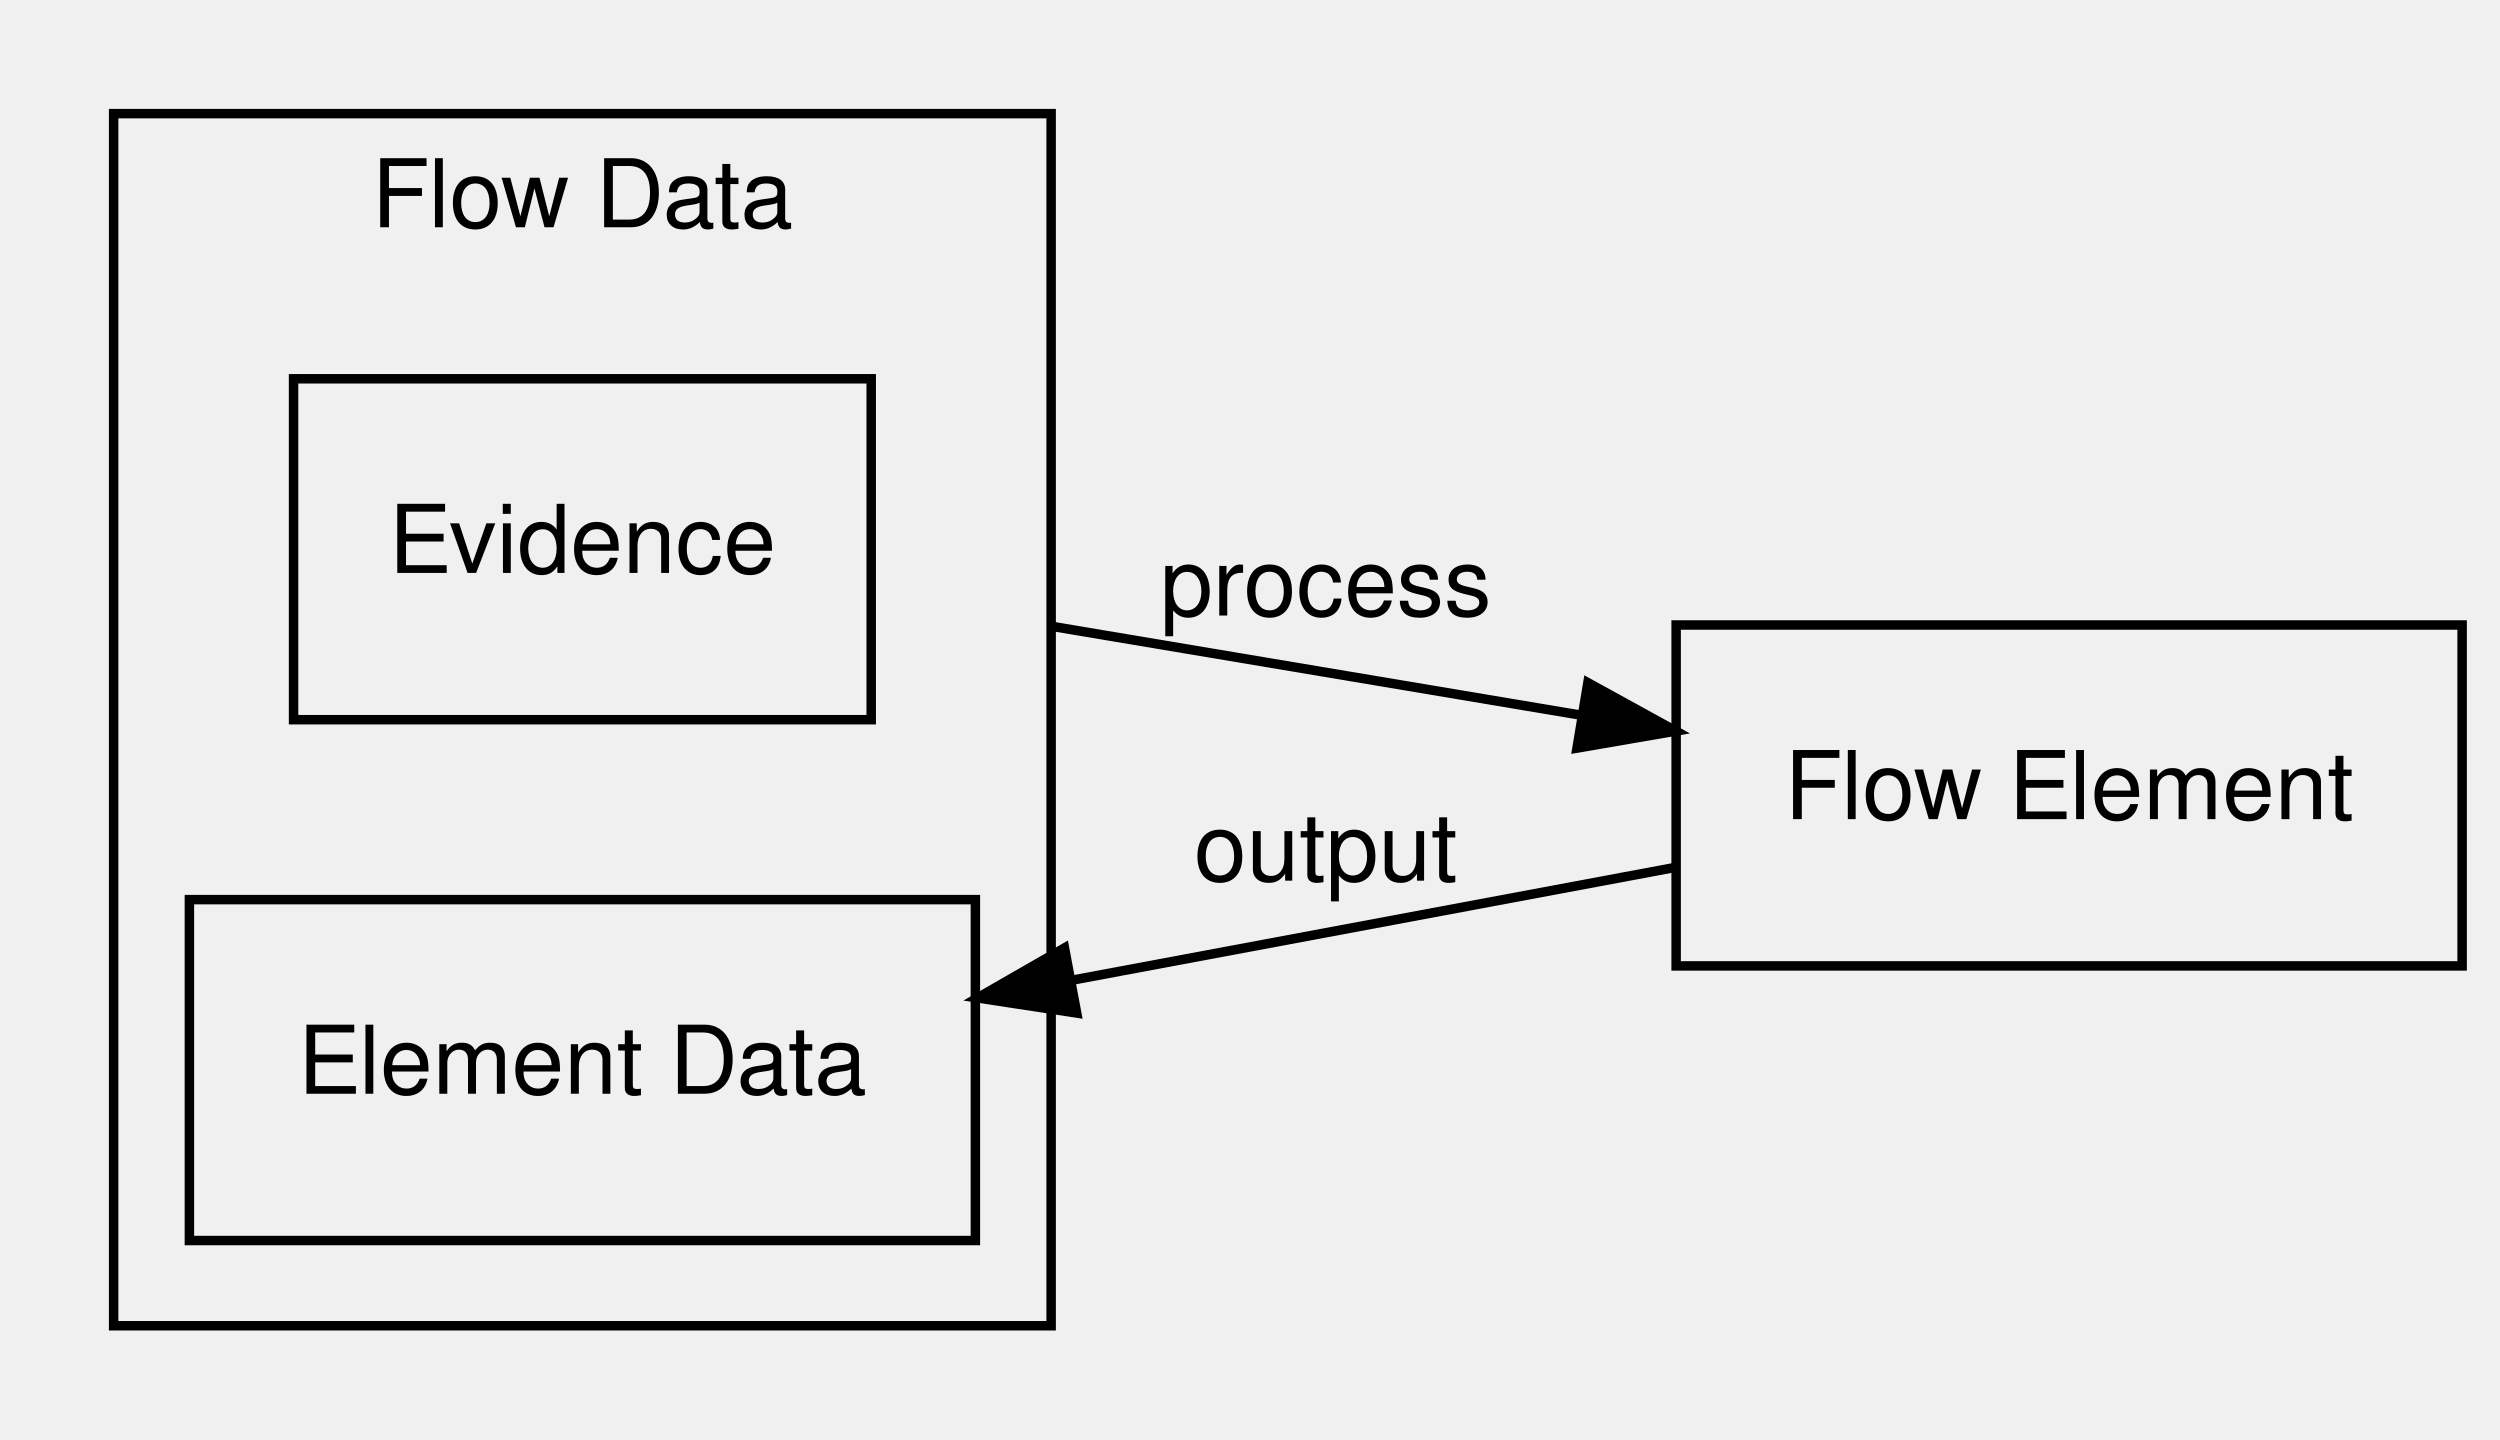
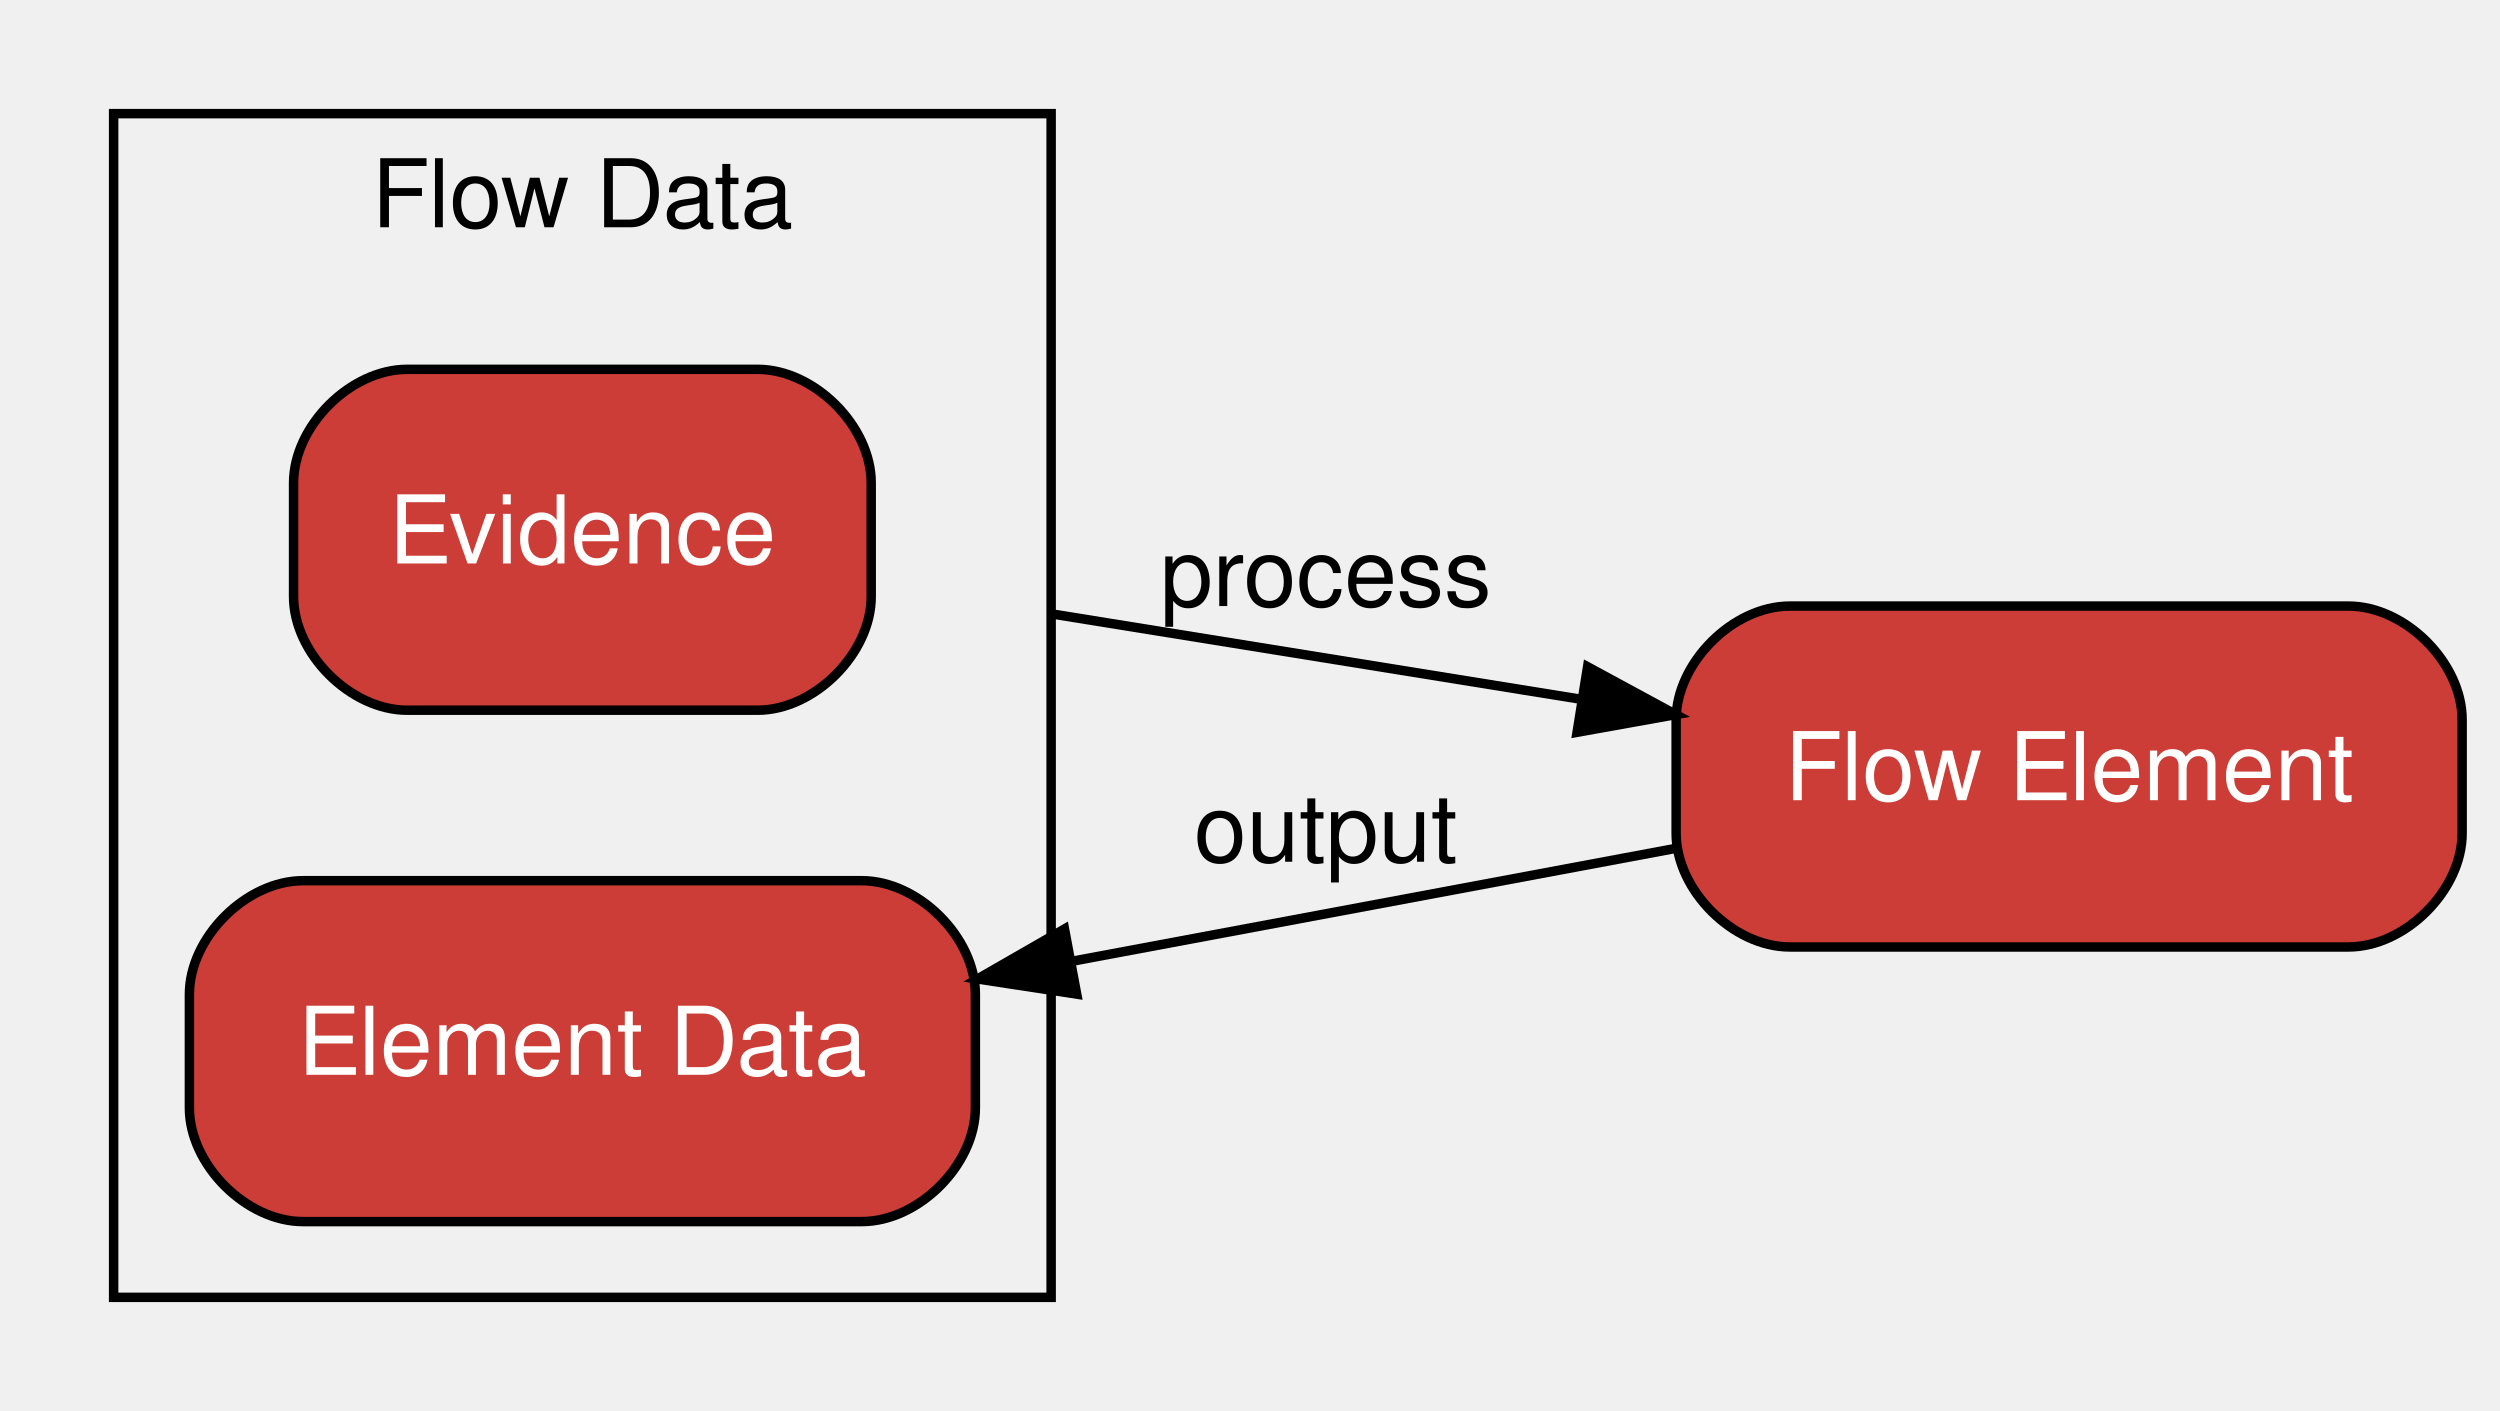
- <svg xmlns="http://www.w3.org/2000/svg" xmlns:xlink="http://www.w3.org/1999/xlink" width="264pt" height="152pt" viewBox="0.00 0.00 264.00 152.00">
-   <g id="graph0" class="graph" transform="scale(1 1) rotate(0) translate(4 148)">
+ <svg xmlns="http://www.w3.org/2000/svg" xmlns:xlink="http://www.w3.org/1999/xlink" width="264pt" height="149pt" viewBox="0.00 0.00 264.00 149.00">
+   <g id="graph0" class="graph" transform="scale(1 1) rotate(0) translate(4 145)">
    <g id="clust1" class="cluster">
      <g id="a_clust1">
        <a xlink:href="_pipeline_api__concepts__data__flow_data.html#PipelineApi_Concepts_Data_FlowData" target="_top" xlink:title="Flow Data">
-           <polygon fill="transparent" stroke="black" points="8,-8 8,-136 107,-136 107,-8 8,-8" />
-           <text text-anchor="middle" x="57.5" y="-124" font-family="Helvetica,sans-Serif" font-size="10.00">Flow Data</text>
+           <polygon fill="transparent" stroke="black" points="8,-8 8,-133 107,-133 107,-8 8,-8" />
+           <text text-anchor="middle" x="57.5" y="-121" font-family="Helvetica,sans-Serif" font-size="10.00">Flow Data</text>
        </a>
      </g>
    </g>
    <g id="node1" class="node">
      <g id="a_node1">
        <a xlink:href="_pipeline_api__concepts__data__evidence.html#PipelineApi_Concepts_Data_Evidence" target="_top" xlink:title="Evidence">
-           <polygon fill="none" stroke="black" points="27,-72 27,-108 88,-108 88,-72 27,-72" />
-           <text text-anchor="middle" x="57.5" y="-87.5" font-family="Helvetica,sans-Serif" font-size="10.00">Evidence</text>
+           <path fill="#cb3d36" stroke="black" d="M76,-106C76,-106 39,-106 39,-106 33,-106 27,-100 27,-94 27,-94 27,-82 27,-82 27,-76 33,-70 39,-70 39,-70 76,-70 76,-70 82,-70 88,-76 88,-82 88,-82 88,-94 88,-94 88,-100 82,-106 76,-106" />
+           <text text-anchor="middle" x="57.5" y="-85.5" font-family="Helvetica,sans-Serif" font-size="10.00" fill="white">Evidence</text>
        </a>
      </g>
    </g>
    <g id="node3" class="node">
      <g id="a_node3">
        <a xlink:href="_pipeline_api__concepts__flow_elements__index.html#PipelineApi_Concepts_FlowElements_Index" target="_top" xlink:title="Flow Element">
-           <polygon fill="none" stroke="black" points="173,-46 173,-82 256,-82 256,-46 173,-46" />
-           <text text-anchor="middle" x="214.5" y="-61.5" font-family="Helvetica,sans-Serif" font-size="10.00">Flow Element</text>
+           <path fill="#cb3d36" stroke="black" d="M244,-81C244,-81 185,-81 185,-81 179,-81 173,-75 173,-69 173,-69 173,-57 173,-57 173,-51 179,-45 185,-45 185,-45 244,-45 244,-45 250,-45 256,-51 256,-57 256,-57 256,-69 256,-69 256,-75 250,-81 244,-81" />
+           <text text-anchor="middle" x="214.5" y="-60.5" font-family="Helvetica,sans-Serif" font-size="10.00" fill="white">Flow Element</text>
        </a>
      </g>
    </g>
    <g id="edge1" class="edge">
-       <path fill="none" stroke="black" d="M107,-81.87C124.81,-78.88 145,-75.49 162.99,-72.47" />
-       <polygon fill="black" stroke="black" points="163.68,-75.91 172.97,-70.8 162.53,-69 163.68,-75.91" />
-       <text text-anchor="middle" x="136" y="-83" font-family="Helvetica,sans-Serif" font-size="10.00">process</text>
+       <path fill="none" stroke="black" d="M107,-80.18C124.81,-77.31 145,-74.05 162.99,-71.15" />
+       <polygon fill="black" stroke="black" points="163.65,-74.59 172.97,-69.54 162.54,-67.67 163.65,-74.59" />
+       <text text-anchor="middle" x="136" y="-81" font-family="Helvetica,sans-Serif" font-size="10.00">process</text>
    </g>
    <g id="node2" class="node">
      <g id="a_node2">
        <a xlink:href="_pipeline_api__concepts__data__element_data.html#PipelineApi_Concepts_Data_ElementData" target="_top" xlink:title="Element Data">
-           <polygon fill="none" stroke="black" points="16,-17 16,-53 99,-53 99,-17 16,-17" />
-           <text text-anchor="middle" x="57.5" y="-32.5" font-family="Helvetica,sans-Serif" font-size="10.00">Element Data</text>
+           <path fill="#cb3d36" stroke="black" d="M87,-52C87,-52 28,-52 28,-52 22,-52 16,-46 16,-40 16,-40 16,-28 16,-28 16,-22 22,-16 28,-16 28,-16 87,-16 87,-16 93,-16 99,-22 99,-28 99,-28 99,-40 99,-40 99,-46 93,-52 87,-52" />
+           <text text-anchor="middle" x="57.5" y="-31.5" font-family="Helvetica,sans-Serif" font-size="10.00" fill="white">Element Data</text>
        </a>
      </g>
    </g>
    <g id="edge2" class="edge">
-       <path fill="none" stroke="black" d="M172.78,-56.38C153.28,-52.73 129.73,-48.33 109.09,-44.47" />
-       <polygon fill="black" stroke="black" points="109.7,-41.02 99.22,-42.62 108.41,-47.9 109.7,-41.02" />
-       <text text-anchor="middle" x="136" y="-55" font-family="Helvetica,sans-Serif" font-size="10.00">output</text>
+       <path fill="none" stroke="black" d="M172.78,-55.38C153.28,-51.73 129.73,-47.33 109.09,-43.47" />
+       <polygon fill="black" stroke="black" points="109.7,-40.02 99.22,-41.62 108.41,-46.9 109.7,-40.02" />
+       <text text-anchor="middle" x="136" y="-54" font-family="Helvetica,sans-Serif" font-size="10.00">output</text>
    </g>
  </g>
</svg>
